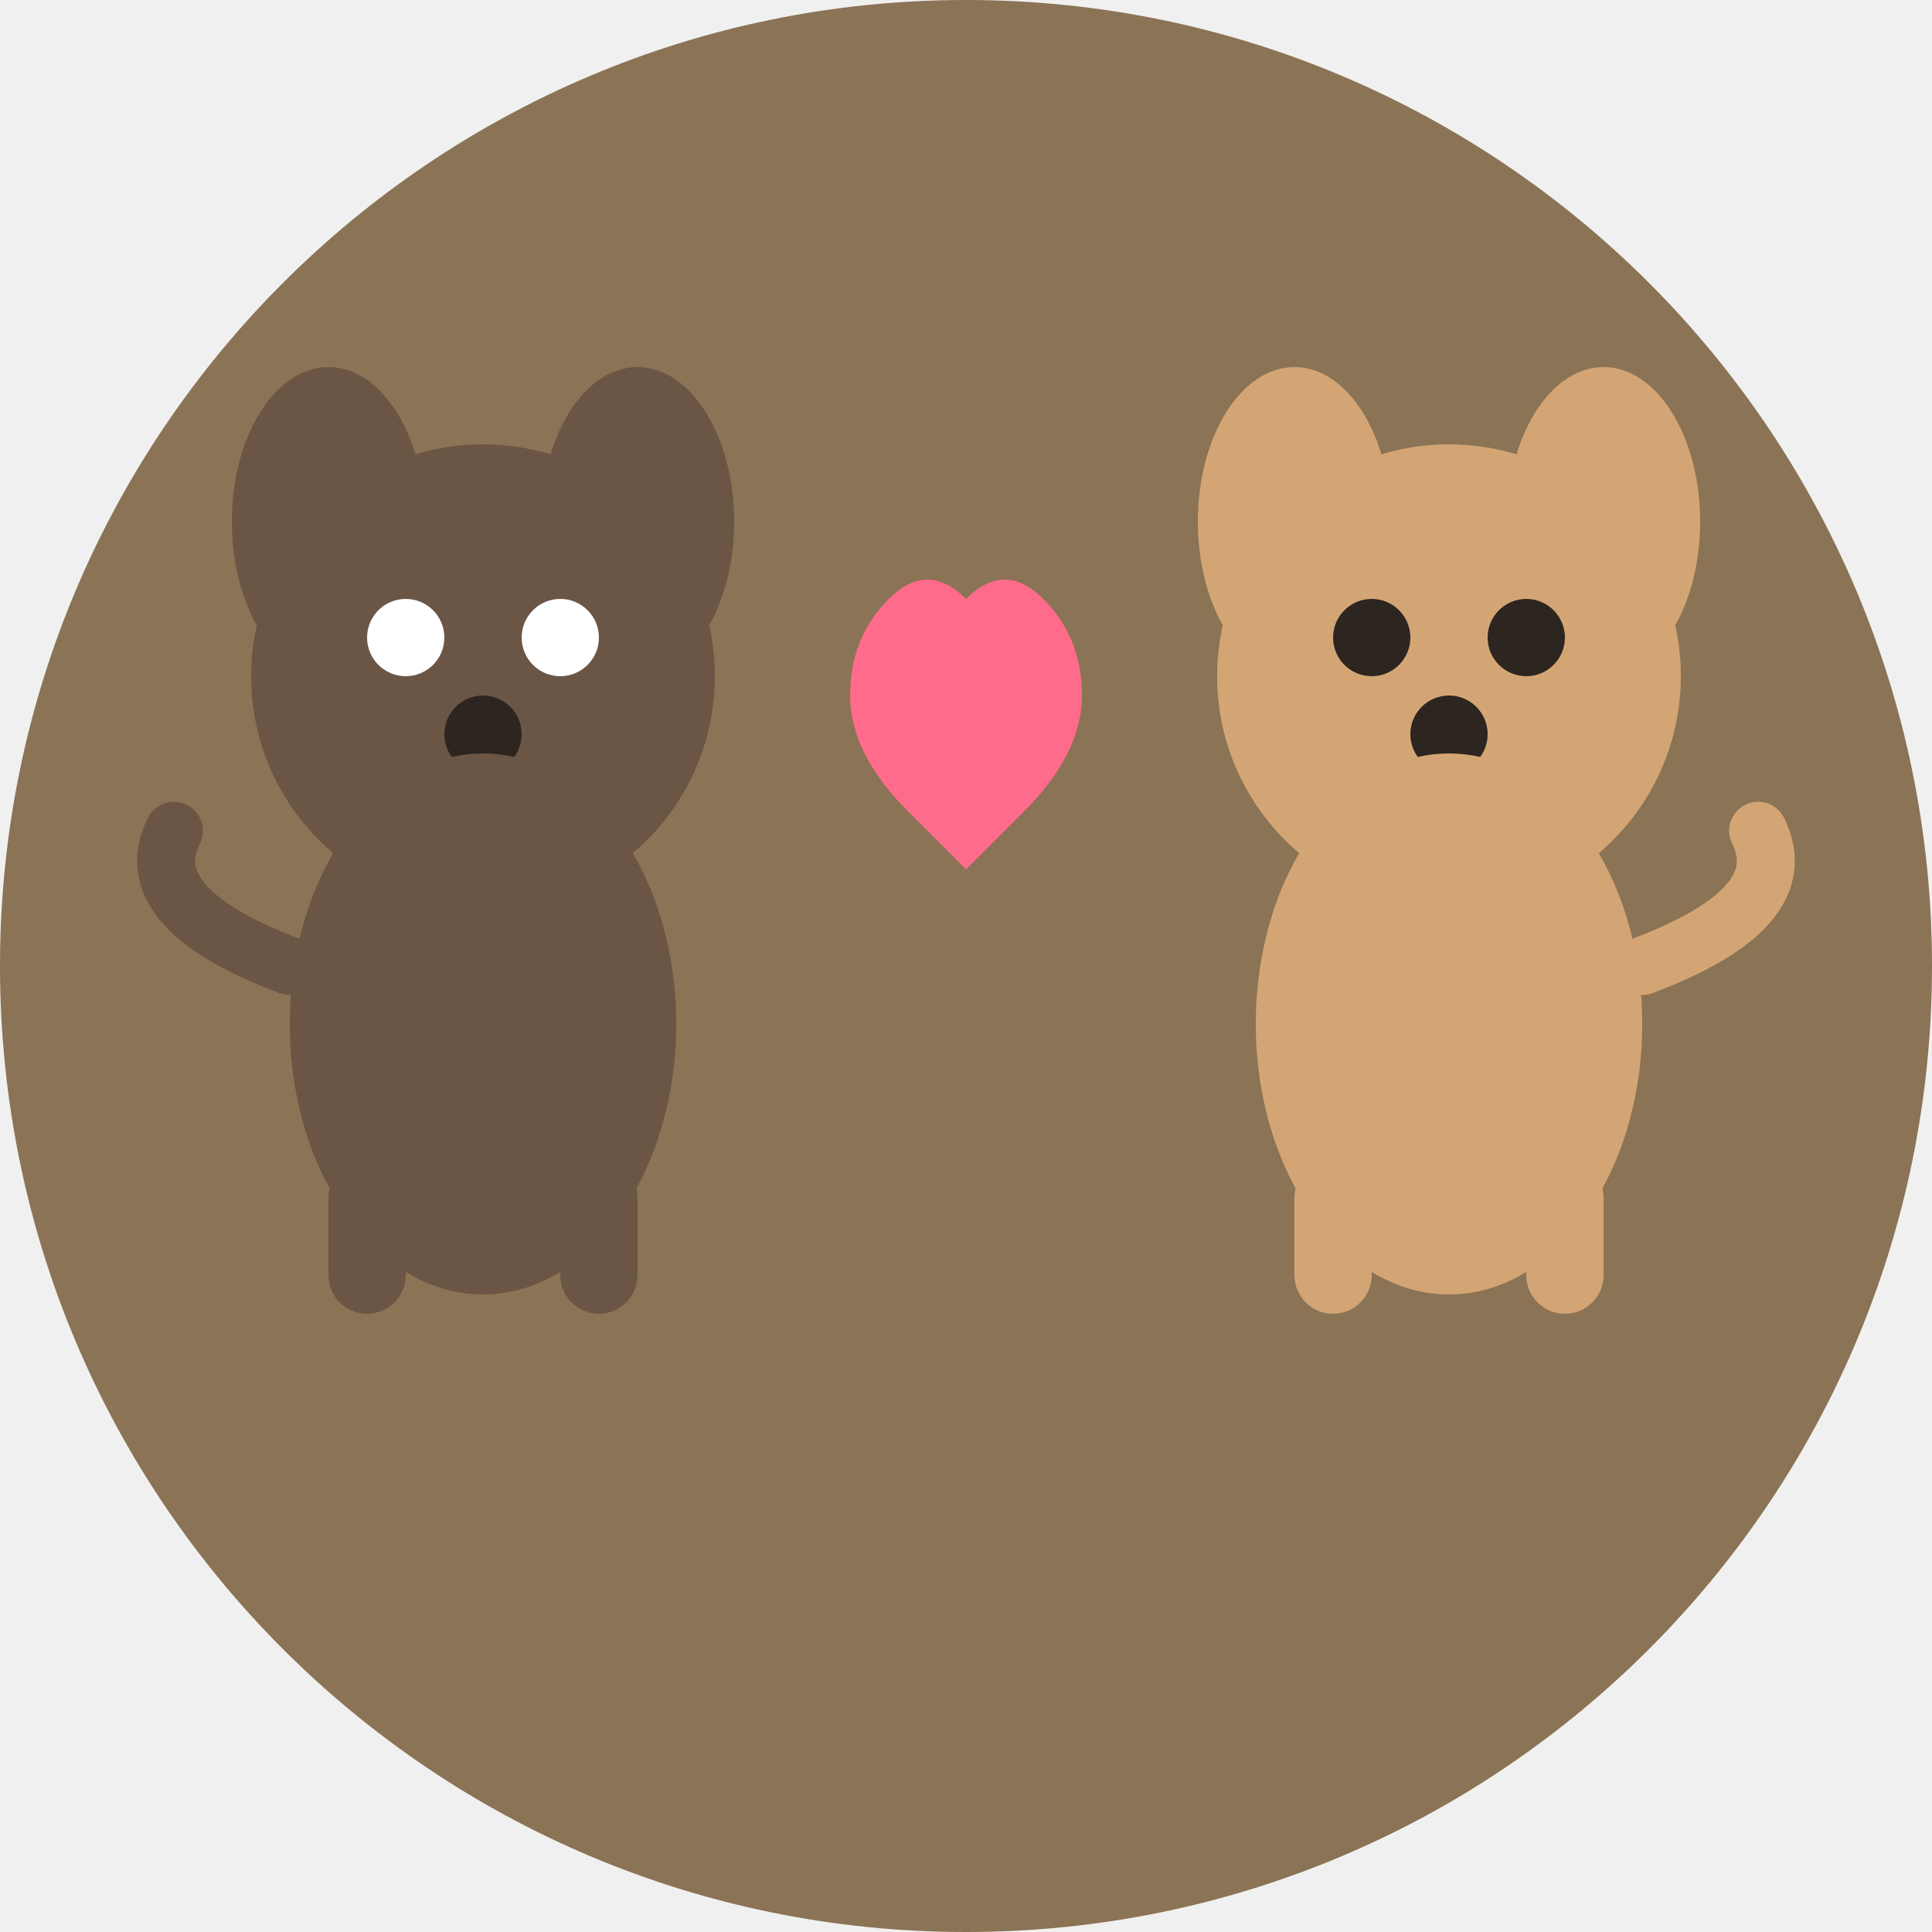
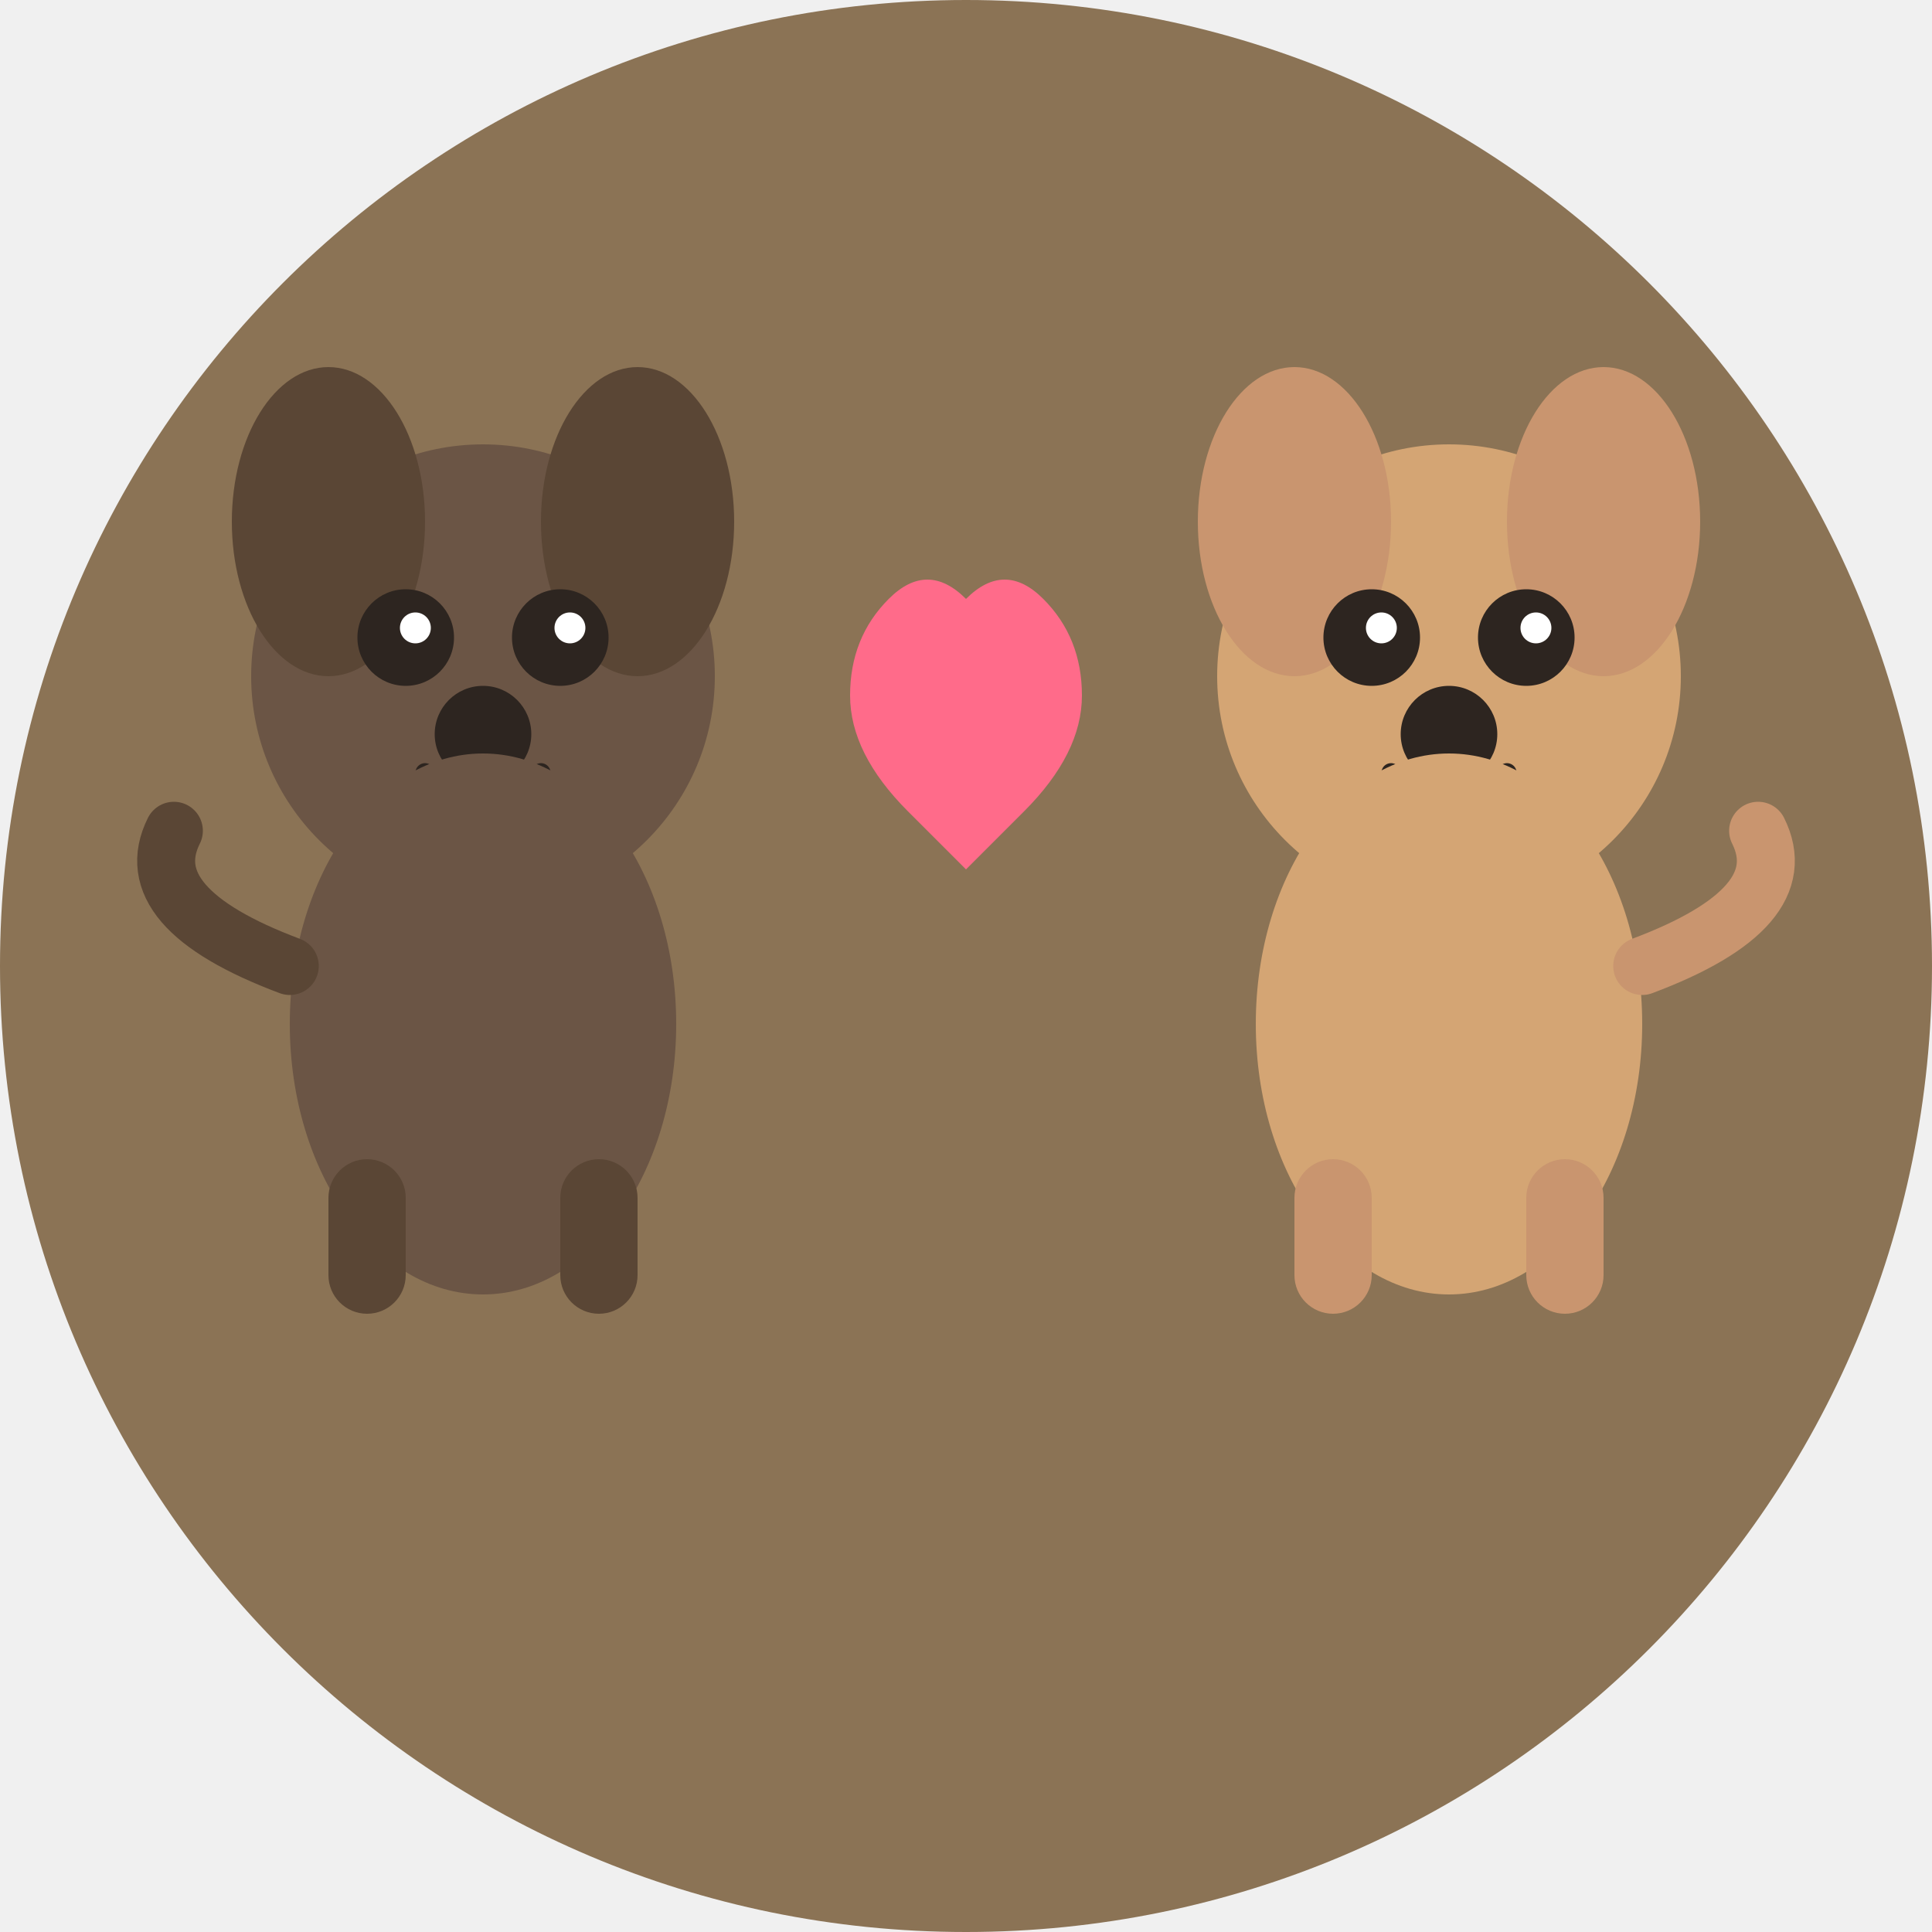
<svg xmlns="http://www.w3.org/2000/svg" viewBox="0 0 100 100">
+   <defs>
+     <style>
+       @keyframes wag {
+         0%, 100% { transform: rotate(-10deg); }
+         50% { transform: rotate(10deg); }
+       }
+       @keyframes bounce {
+         0%, 100% { transform: translateY(0); }
+         50% { transform: translateY(-3px); }
+       }
+       @keyframes heartbeat {
+         0%, 100% { transform: scale(1); }
+         50% { transform: scale(1.1); }
+       }
+       .tail-left { 
+         transform-origin: 30% 50%;
+         animation: wag 0.6s ease-in-out infinite;
+       }
+       .tail-right {
+         transform-origin: 70% 50%;
+         animation: wag 0.6s ease-in-out infinite 0.3s;
+       }
+       .dog-body {
+         animation: bounce 1.2s ease-in-out infinite;
+       }
+       .heart {
+         animation: heartbeat 1s ease-in-out infinite;
+         transform-origin: center;
+       }
+     </style>
+   </defs>
  <circle cx="50" cy="50" r="50" fill="#8b7355" />
-   <g transform="translate(25, 35)">
+   <g class="dog-body" transform="translate(25, 35)">
    <circle cx="0" cy="0" r="12" fill="#6b5545" />
-     <ellipse cx="-8" cy="-8" rx="5" ry="8" fill="#6b5545" />
-     <ellipse cx="8" cy="-8" rx="5" ry="8" fill="#6b5545" />
-     <circle cx="-4" cy="-2" r="2" fill="#fff" />
-     <circle cx="4" cy="-2" r="2" fill="#fff" />
-     <circle cx="0" cy="3" r="2" fill="#2d2520" />
+     <ellipse cx="-8" cy="-8" rx="5" ry="8" fill="#5a4635" />
+     <ellipse cx="8" cy="-8" rx="5" ry="8" fill="#5a4635" />
+     <circle cx="-4" cy="-2" r="2.5" fill="#2d2520" />
+     <circle cx="-3.5" cy="-2.5" r="0.8" fill="#fff" />
+     <circle cx="4" cy="-2" r="2.5" fill="#2d2520" />
+     <circle cx="4.5" cy="-2.5" r="0.8" fill="#fff" />
+     <circle cx="0" cy="3" r="2.5" fill="#2d2520" />
+     <path d="M -3 5 Q 0 7 3 5" stroke="#2d2520" stroke-width="1" fill="none" stroke-linecap="round" />
    <ellipse cx="0" cy="18" rx="10" ry="14" fill="#6b5545" />
-     <rect x="-8" y="25" width="4" height="8" rx="2" fill="#6b5545" />
-     <rect x="4" y="25" width="4" height="8" rx="2" fill="#6b5545" />
-     <path d="M -10 15 Q -18 12 -16 8" stroke="#6b5545" stroke-width="3" fill="none" stroke-linecap="round" />
+     <rect x="-8" y="25" width="4" height="8" rx="2" fill="#5a4635" />
+     <rect x="4" y="25" width="4" height="8" rx="2" fill="#5a4635" />
+     <g class="tail-left">
+       <path d="M -10 15 Q -18 12 -16 8" stroke="#5a4635" stroke-width="3" fill="none" stroke-linecap="round" />
+     </g>
  </g>
-   <g transform="translate(75, 35)">
+   <g class="dog-body" transform="translate(75, 35)" style="animation-delay: 0.6s">
    <circle cx="0" cy="0" r="12" fill="#d4a574" />
-     <ellipse cx="-8" cy="-8" rx="5" ry="8" fill="#d4a574" />
-     <ellipse cx="8" cy="-8" rx="5" ry="8" fill="#d4a574" />
-     <circle cx="-4" cy="-2" r="2" fill="#2d2520" />
-     <circle cx="4" cy="-2" r="2" fill="#2d2520" />
-     <circle cx="0" cy="3" r="2" fill="#2d2520" />
+     <ellipse cx="-8" cy="-8" rx="5" ry="8" fill="#c9956f" />
+     <ellipse cx="8" cy="-8" rx="5" ry="8" fill="#c9956f" />
+     <circle cx="-4" cy="-2" r="2.5" fill="#2d2520" />
+     <circle cx="-3.5" cy="-2.5" r="0.8" fill="#fff" />
+     <circle cx="4" cy="-2" r="2.5" fill="#2d2520" />
+     <circle cx="4.5" cy="-2.5" r="0.8" fill="#fff" />
+     <circle cx="0" cy="3" r="2.5" fill="#2d2520" />
+     <path d="M -3 5 Q 0 7 3 5" stroke="#2d2520" stroke-width="1" fill="none" stroke-linecap="round" />
    <ellipse cx="0" cy="18" rx="10" ry="14" fill="#d4a574" />
-     <rect x="-8" y="25" width="4" height="8" rx="2" fill="#d4a574" />
-     <rect x="4" y="25" width="4" height="8" rx="2" fill="#d4a574" />
-     <path d="M 10 15 Q 18 12 16 8" stroke="#d4a574" stroke-width="3" fill="none" stroke-linecap="round" />
+     <rect x="-8" y="25" width="4" height="8" rx="2" fill="#c9956f" />
+     <rect x="4" y="25" width="4" height="8" rx="2" fill="#c9956f" />
+     <g class="tail-right">
+       <path d="M 10 15 Q 18 12 16 8" stroke="#c9956f" stroke-width="3" fill="none" stroke-linecap="round" />
+     </g>
  </g>
-   <path d="M 50 45 L 53 42 Q 56 39 56 36 Q 56 33 54 31 Q 52 29 50 31 Q 48 29 46 31 Q 44 33 44 36 Q 44 39 47 42 Z" fill="#ff6b8a" />
+   <g class="heart">
+     <path d="M 50 45 L 53 42 Q 56 39 56 36 Q 56 33 54 31 Q 52 29 50 31 Q 48 29 46 31 Q 44 33 44 36 Q 44 39 47 42 Z" fill="#ff6b8a" />
+   </g>
</svg>
